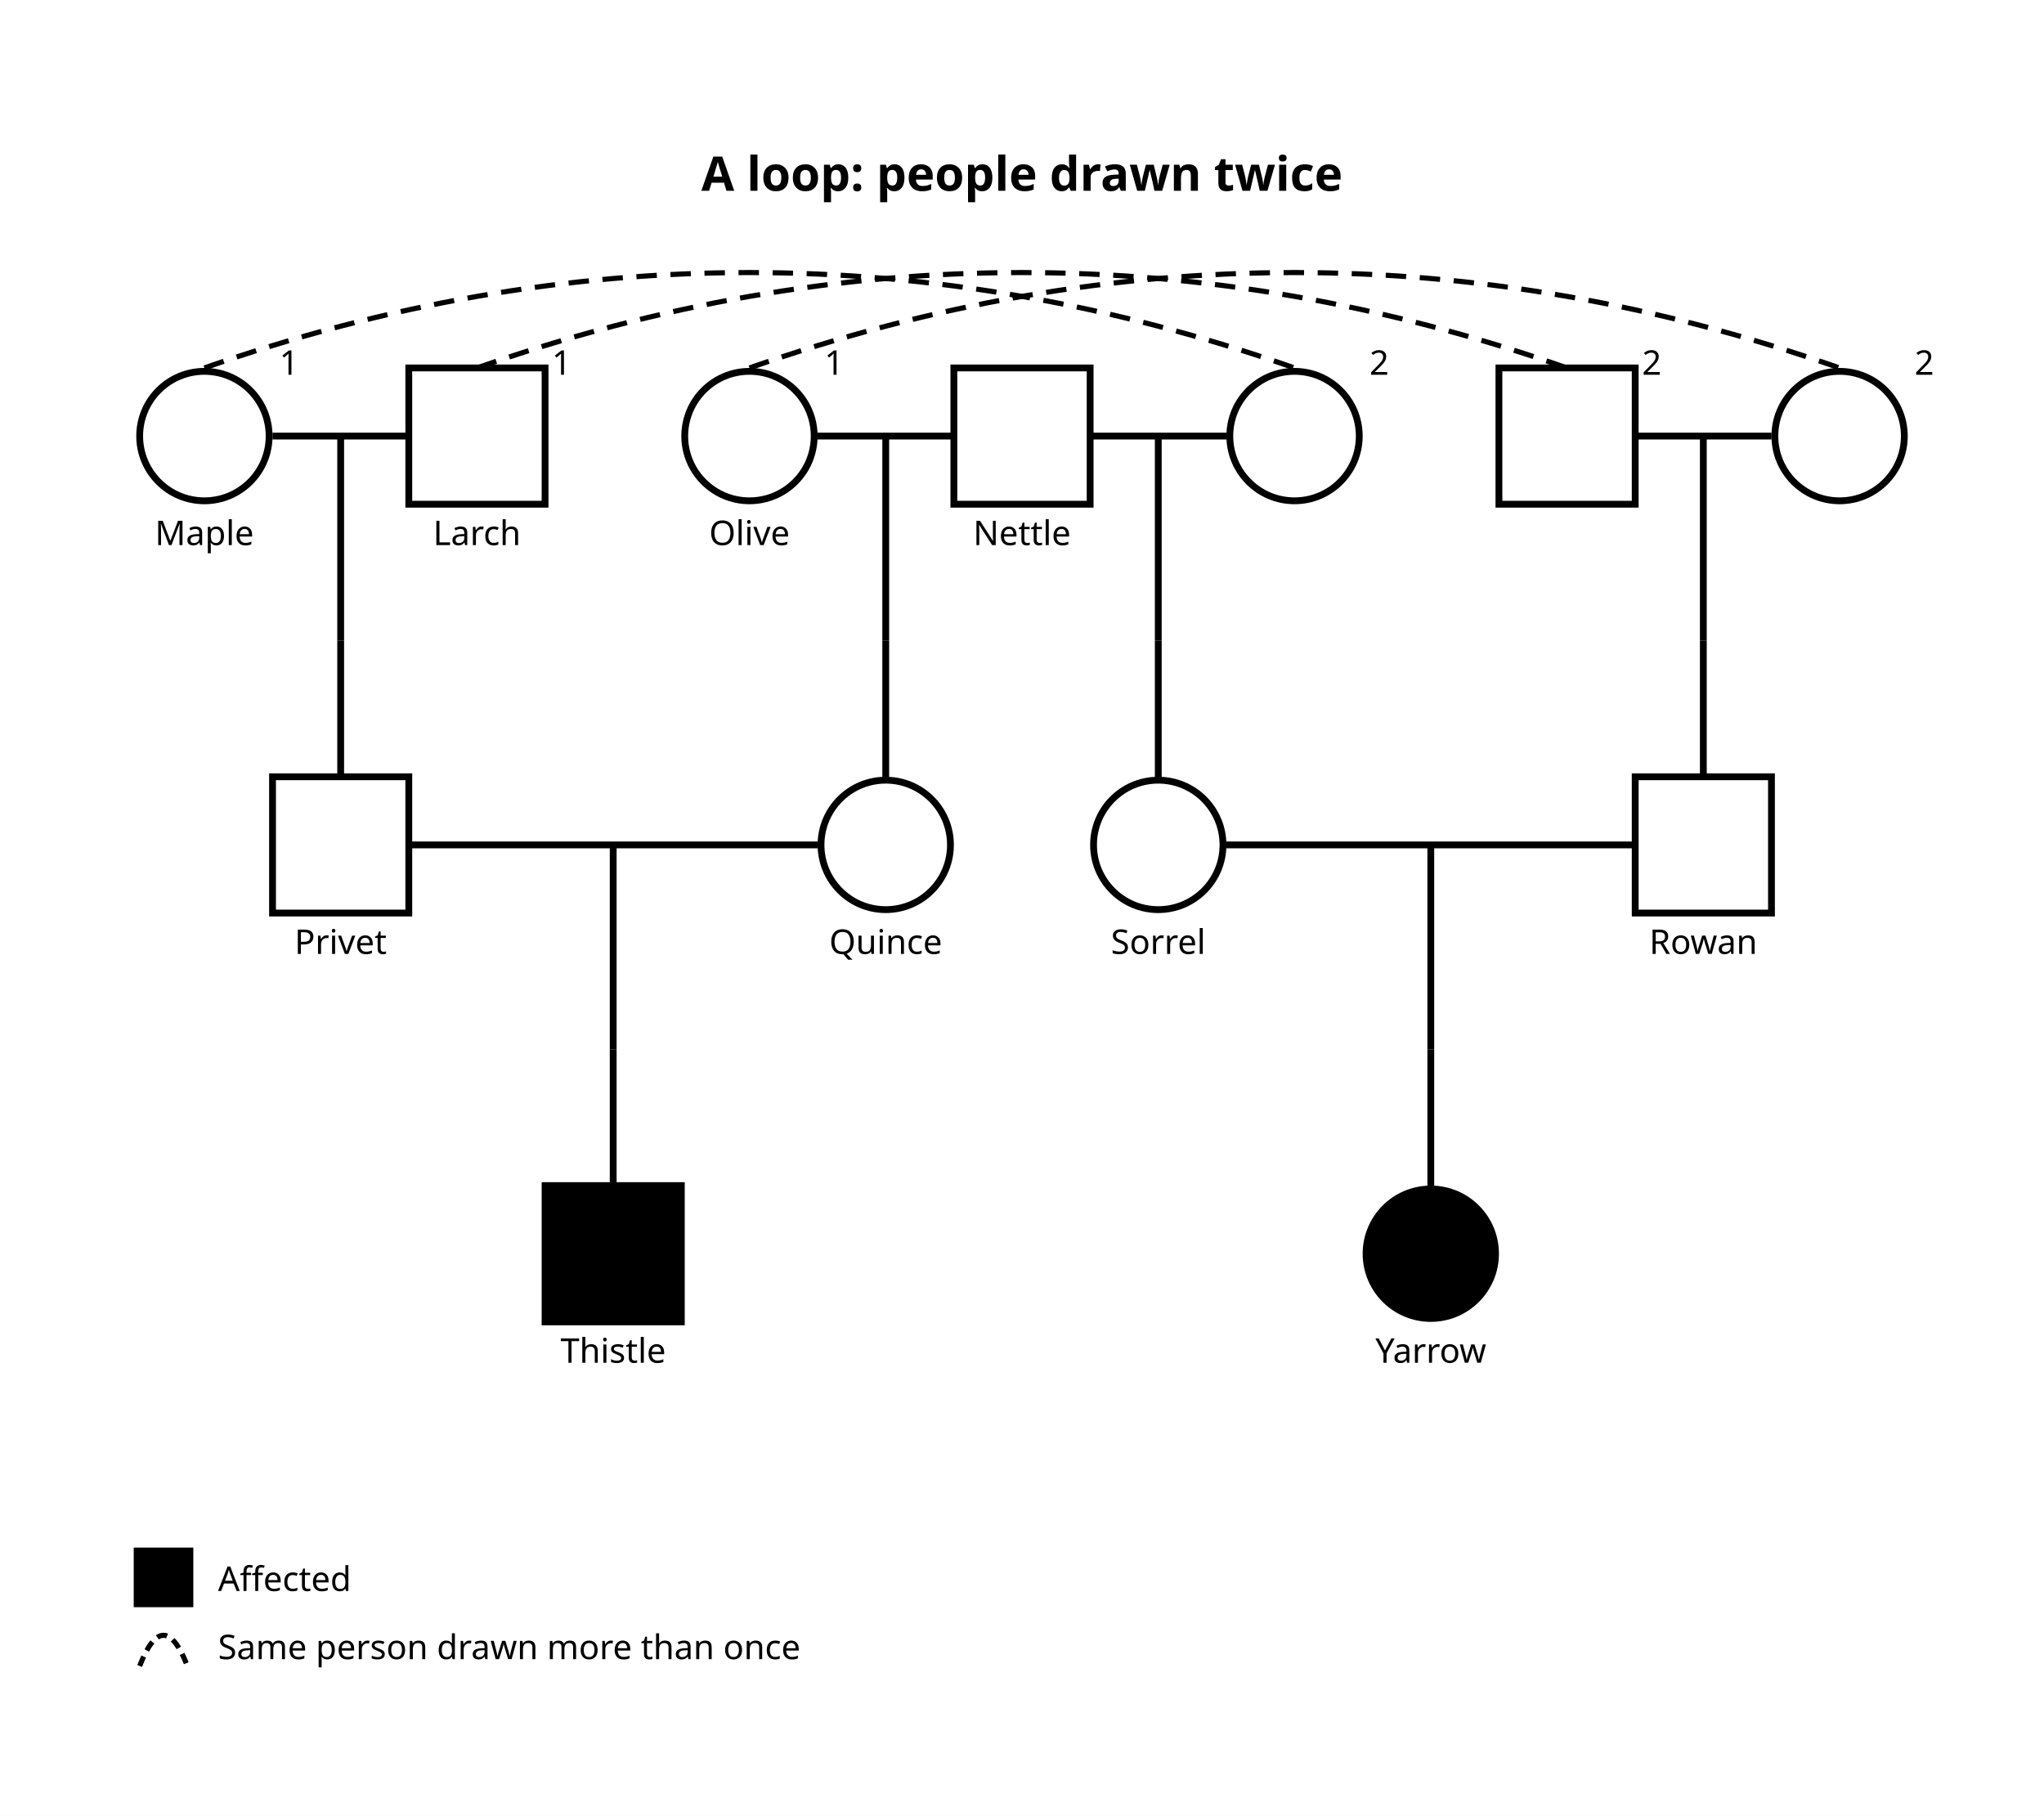
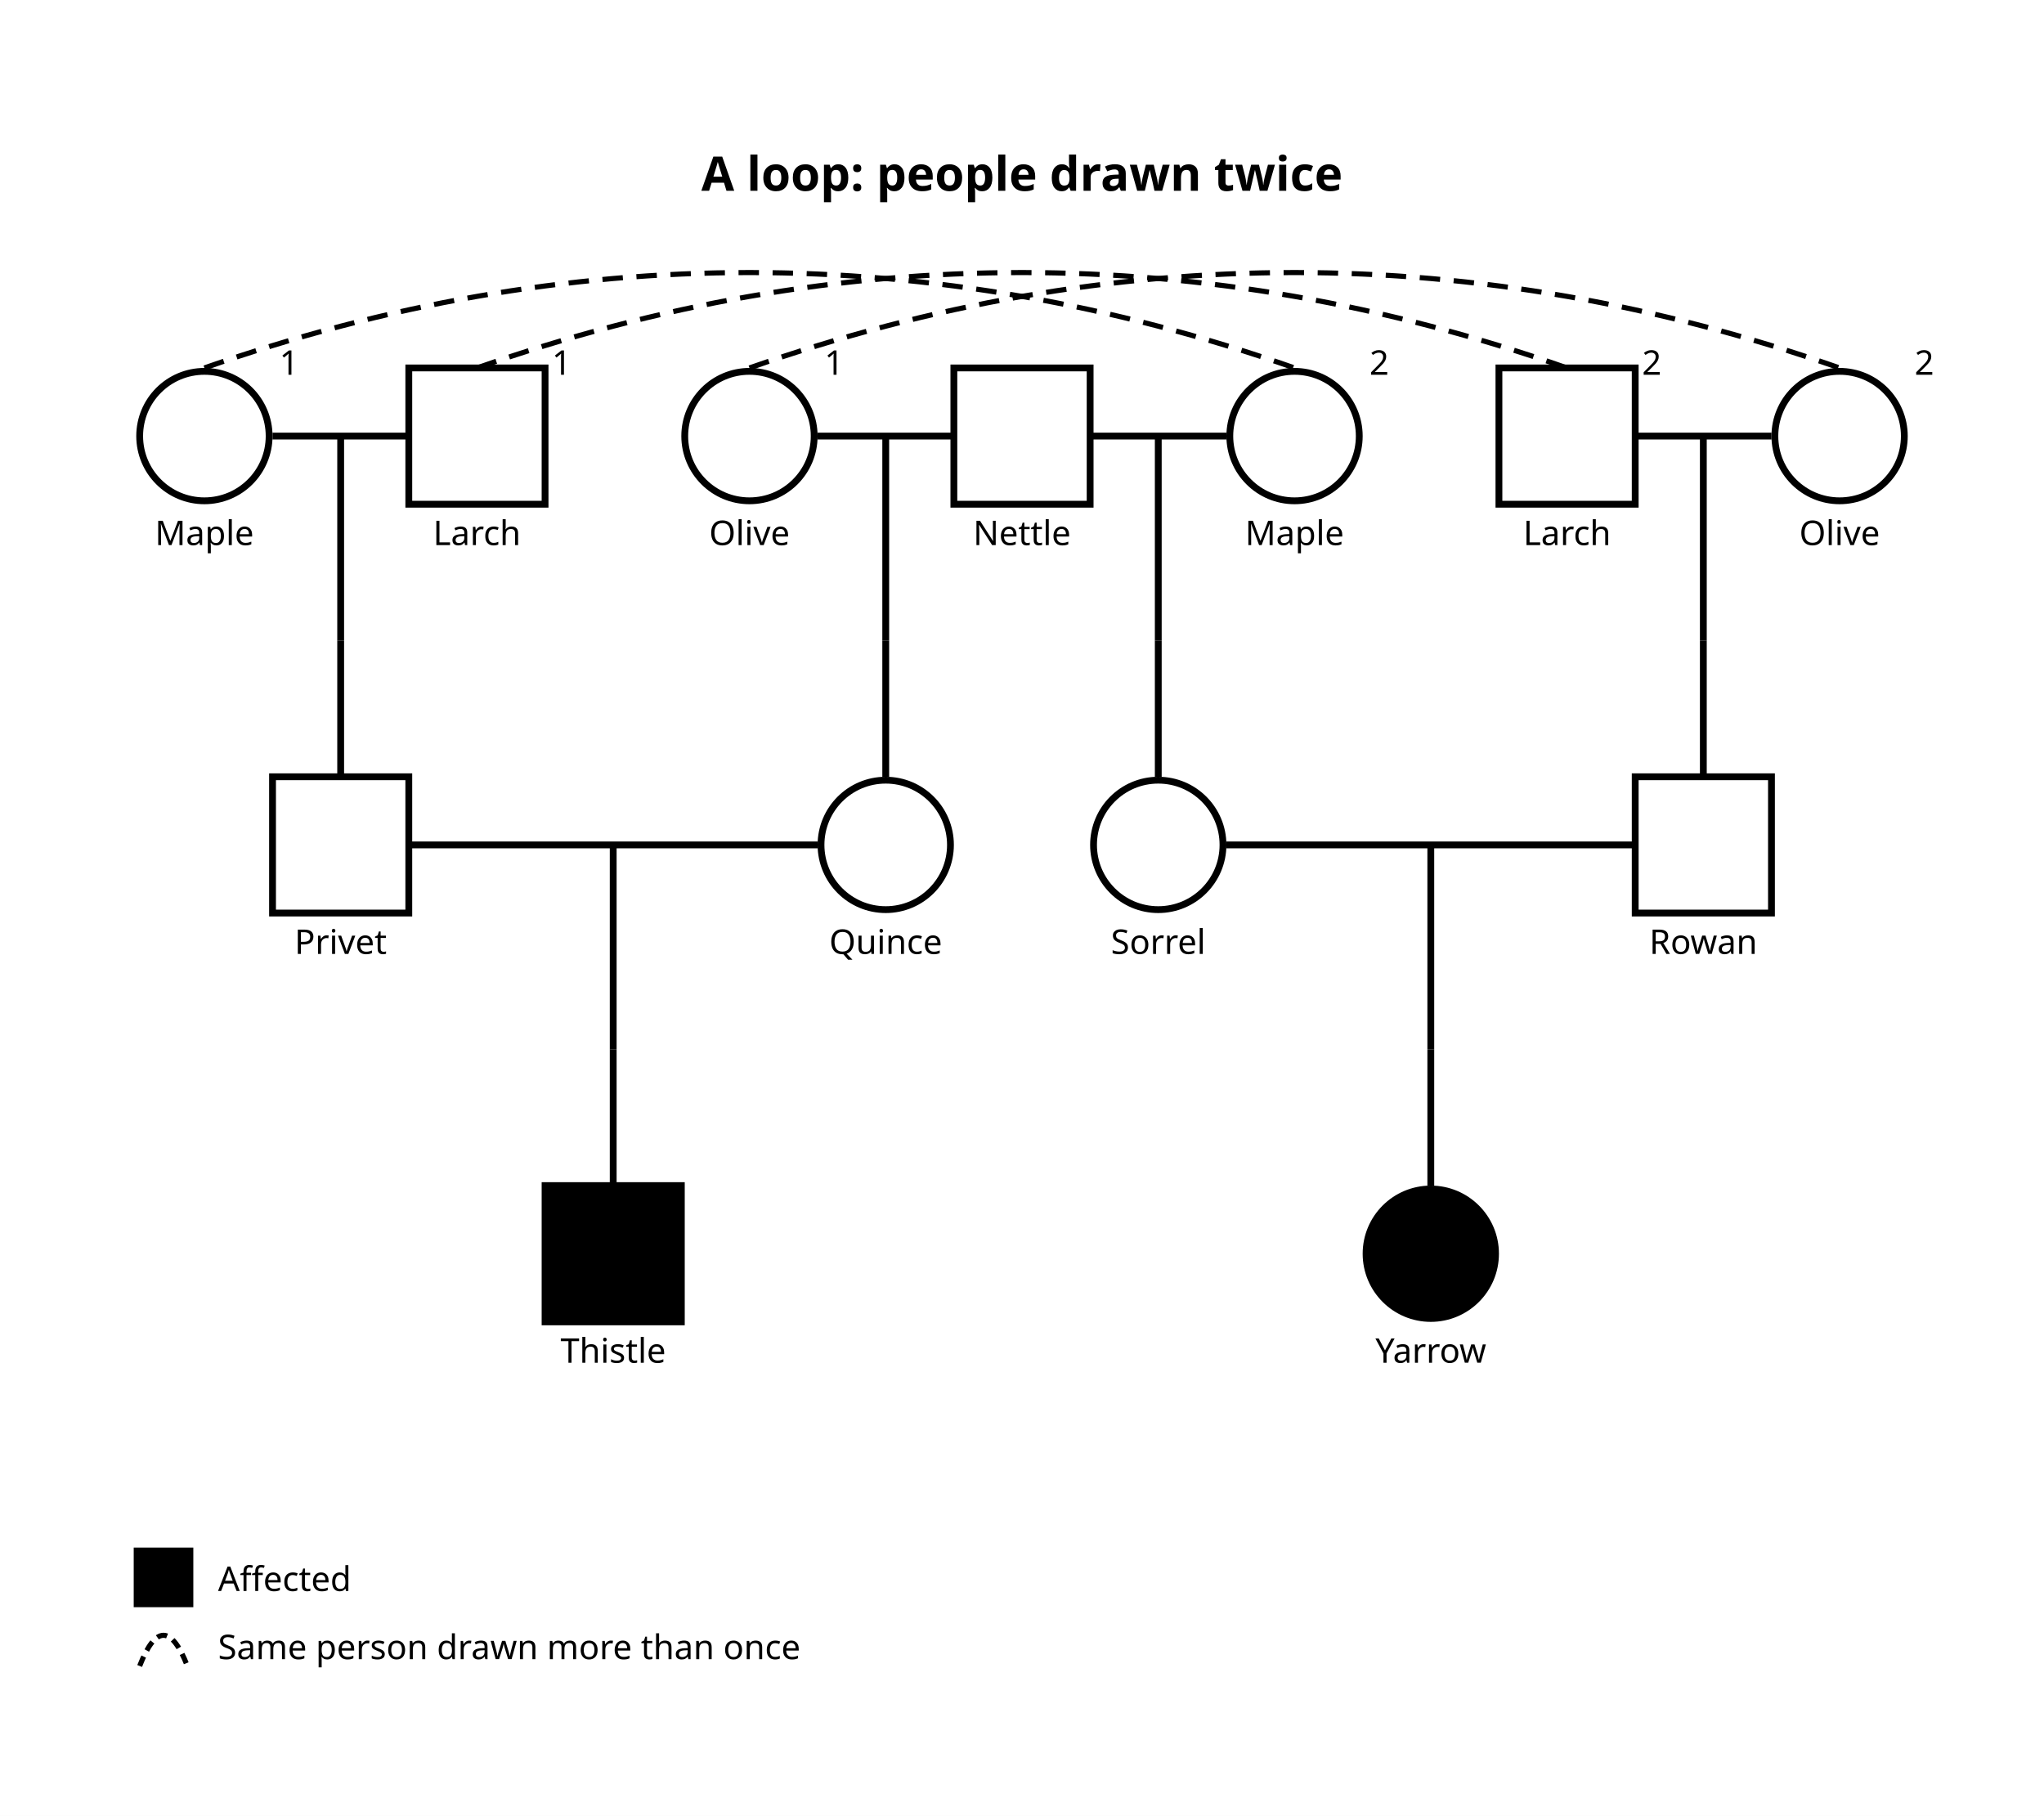
<svg xmlns="http://www.w3.org/2000/svg" width="600" height="533" viewBox="0 0 600 533">
  <defs>
    <marker id="proband-arrowhead" markerWidth="6" markerHeight="6" refX="6" refY="3" orient="auto">
      <path d="M 0 0 L 6 3 L 0 6 Z" fill="black" />
    </marker>
  </defs>
  <rect width="600" height="533" fill="white" />
  <text class="chart-title" x="300" y="56" text-anchor="middle" font-family="sans-serif" font-size="14" font-weight="bold" fill="black">A loop: people drawn twice</text>
  <g transform="translate(60 128)">
    <g class="couple-lines">
      <path d="M 20 0 L 60 0" stroke="black" stroke-width="2" fill="none" />
      <path d="M 180 0 L 220 0" stroke="black" stroke-width="2" fill="none" />
      <path d="M 260 0 L 300 0" stroke="black" stroke-width="2" fill="none" />
      <path d="M 420 0 L 460 0" stroke="black" stroke-width="2" fill="none" />
      <path d="M 60 120 L 180 120" stroke="black" stroke-width="2" fill="none" />
      <path d="M 300 120 L 420 120" stroke="black" stroke-width="2" fill="none" />
    </g>
    <g class="sibship-lines">
      <line x1="40" y1="0" x2="40" y2="60" stroke="black" stroke-width="2" />
      <line x1="40" y1="60" x2="40" y2="60" stroke="black" stroke-width="2" />
      <line x1="40" y1="60" x2="40" y2="100" stroke="black" stroke-width="2" />
      <line x1="200" y1="0" x2="200" y2="60" stroke="black" stroke-width="2" />
      <line x1="200" y1="60" x2="200" y2="60" stroke="black" stroke-width="2" />
      <line x1="200" y1="60" x2="200" y2="100" stroke="black" stroke-width="2" />
      <line x1="280" y1="0" x2="280" y2="60" stroke="black" stroke-width="2" />
      <line x1="280" y1="60" x2="280" y2="60" stroke="black" stroke-width="2" />
      <line x1="280" y1="60" x2="280" y2="100" stroke="black" stroke-width="2" />
      <line x1="440" y1="0" x2="440" y2="60" stroke="black" stroke-width="2" />
      <line x1="440" y1="60" x2="440" y2="60" stroke="black" stroke-width="2" />
      <line x1="440" y1="60" x2="440" y2="100" stroke="black" stroke-width="2" />
      <line x1="120" y1="120" x2="120" y2="180" stroke="black" stroke-width="2" />
      <line x1="120" y1="180" x2="120" y2="180" stroke="black" stroke-width="2" />
      <line x1="120" y1="180" x2="120" y2="220" stroke="black" stroke-width="2" />
      <line x1="360" y1="120" x2="360" y2="180" stroke="black" stroke-width="2" />
      <line x1="360" y1="180" x2="360" y2="180" stroke="black" stroke-width="2" />
      <line x1="360" y1="180" x2="360" y2="220" stroke="black" stroke-width="2" />
    </g>
    <g class="assisted-lines">
</g>
    <g class="duplicate-arcs">
      <path d="M 0 -20 Q 160 -76 320 -20" stroke="black" stroke-width="1.5" stroke-dasharray="6 4" fill="none" />
      <path d="M 80 -20 Q 240 -76 400 -20" stroke="black" stroke-width="1.5" stroke-dasharray="6 4" fill="none" />
      <path d="M 160 -20 Q 320 -76 480 -20" stroke="black" stroke-width="1.5" stroke-dasharray="6 4" fill="none" />
    </g>
    <g class="symbols">
      <g transform="translate(0 0)">
        <circle cx="0" cy="0" r="19" stroke="black" stroke-width="2" fill="white" />
        <text x="22" y="-18" font-family="sans-serif" font-size="10" fill="black">1</text>
      </g>
      <g transform="translate(80 0)">
        <rect x="-20" y="-20" width="40" height="40" stroke="black" stroke-width="2" fill="white" />
        <text x="22" y="-18" font-family="sans-serif" font-size="10" fill="black">1</text>
      </g>
      <g transform="translate(160 0)">
        <circle cx="0" cy="0" r="19" stroke="black" stroke-width="2" fill="white" />
        <text x="22" y="-18" font-family="sans-serif" font-size="10" fill="black">1</text>
      </g>
      <g transform="translate(240 0)">
        <rect x="-20" y="-20" width="40" height="40" stroke="black" stroke-width="2" fill="white" />
      </g>
      <g transform="translate(320 0)">
        <circle cx="0" cy="0" r="19" stroke="black" stroke-width="2" fill="white" />
        <text x="22" y="-18" font-family="sans-serif" font-size="10" fill="black">2</text>
      </g>
      <g transform="translate(400 0)">
        <rect x="-20" y="-20" width="40" height="40" stroke="black" stroke-width="2" fill="white" />
        <text x="22" y="-18" font-family="sans-serif" font-size="10" fill="black">2</text>
      </g>
      <g transform="translate(480 0)">
        <circle cx="0" cy="0" r="19" stroke="black" stroke-width="2" fill="white" />
        <text x="22" y="-18" font-family="sans-serif" font-size="10" fill="black">2</text>
      </g>
      <g transform="translate(40 120)">
        <rect x="-20" y="-20" width="40" height="40" stroke="black" stroke-width="2" fill="white" />
      </g>
      <g transform="translate(200 120)">
        <circle cx="0" cy="0" r="19" stroke="black" stroke-width="2" fill="white" />
      </g>
      <g transform="translate(280 120)">
        <circle cx="0" cy="0" r="19" stroke="black" stroke-width="2" fill="white" />
      </g>
      <g transform="translate(440 120)">
        <rect x="-20" y="-20" width="40" height="40" stroke="black" stroke-width="2" fill="white" />
      </g>
      <g transform="translate(120 240)">
        <rect x="-20" y="-20" width="40" height="40" stroke="black" stroke-width="2" fill="black" />
      </g>
      <g transform="translate(360 240)">
        <circle cx="0" cy="0" r="19" stroke="black" stroke-width="2" fill="black" />
      </g>
    </g>
    <g class="labels">
      <text x="0" y="32" text-anchor="middle" font-family="sans-serif" font-size="10" fill="black">Maple</text>
      <text x="80" y="32" text-anchor="middle" font-family="sans-serif" font-size="10" fill="black">Larch</text>
      <text x="160" y="32" text-anchor="middle" font-family="sans-serif" font-size="10" fill="black">Olive</text>
      <text x="240" y="32" text-anchor="middle" font-family="sans-serif" font-size="10" fill="black">Nettle</text>
+       <text x="320" y="32" text-anchor="middle" font-family="sans-serif" font-size="10" fill="black">Maple</text>
+       <text x="400" y="32" text-anchor="middle" font-family="sans-serif" font-size="10" fill="black">Larch</text>
+       <text x="480" y="32" text-anchor="middle" font-family="sans-serif" font-size="10" fill="black">Olive</text>
      <text x="40" y="152" text-anchor="middle" font-family="sans-serif" font-size="10" fill="black">Privet</text>
      <text x="200" y="152" text-anchor="middle" font-family="sans-serif" font-size="10" fill="black">Quince</text>
      <text x="280" y="152" text-anchor="middle" font-family="sans-serif" font-size="10" fill="black">Sorrel</text>
      <text x="440" y="152" text-anchor="middle" font-family="sans-serif" font-size="10" fill="black">Rowan</text>
      <text x="120" y="272" text-anchor="middle" font-family="sans-serif" font-size="10" fill="black">Thistle</text>
      <text x="360" y="272" text-anchor="middle" font-family="sans-serif" font-size="10" fill="black">Yarrow</text>
    </g>
    <g class="consanguinity-labels">
</g>
  </g>
  <g class="pedigree-key" transform="translate(0 453)">
    <rect x="40" y="2" width="16" height="16" fill="black" stroke="black" stroke-width="1.5" />
    <text x="64" y="14" font-family="sans-serif" font-size="10" fill="black">Affected</text>
    <path d="M 41 36 Q 48 18 55 36" fill="none" stroke="black" stroke-width="1.5" stroke-dasharray="3 2" />
    <text x="64" y="34" font-family="sans-serif" font-size="10" fill="black">Same person drawn more than once</text>
  </g>
</svg>
